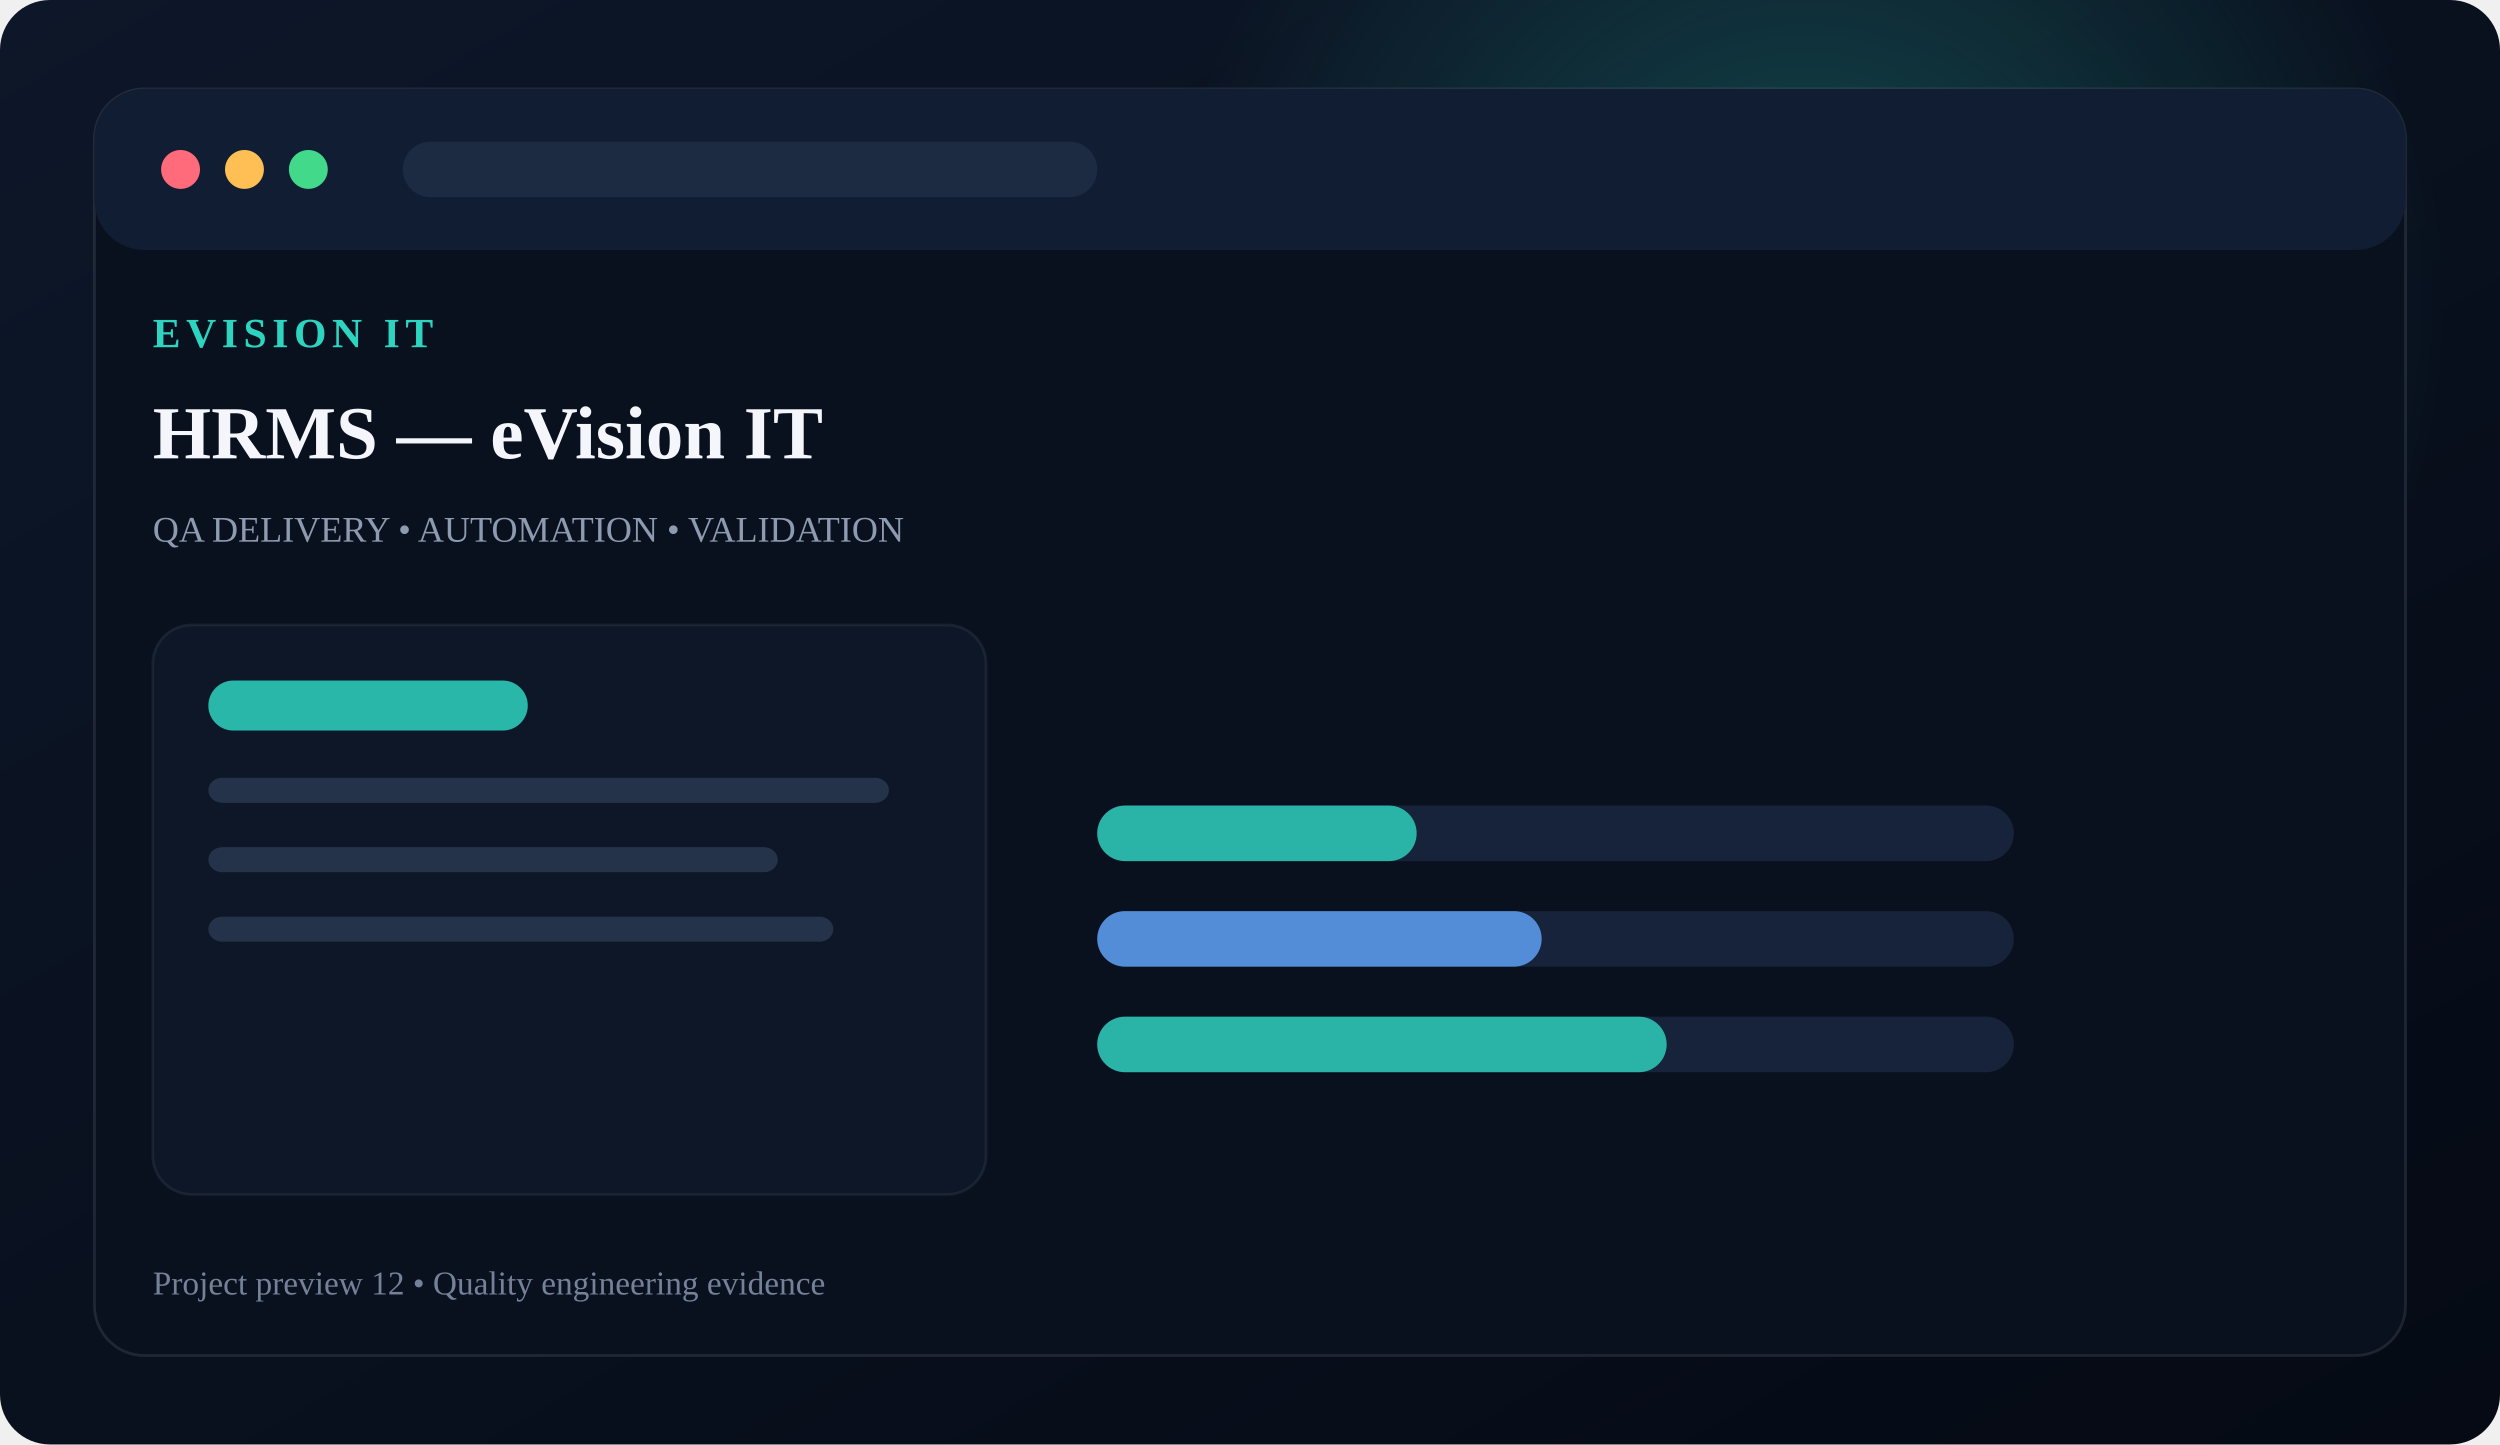
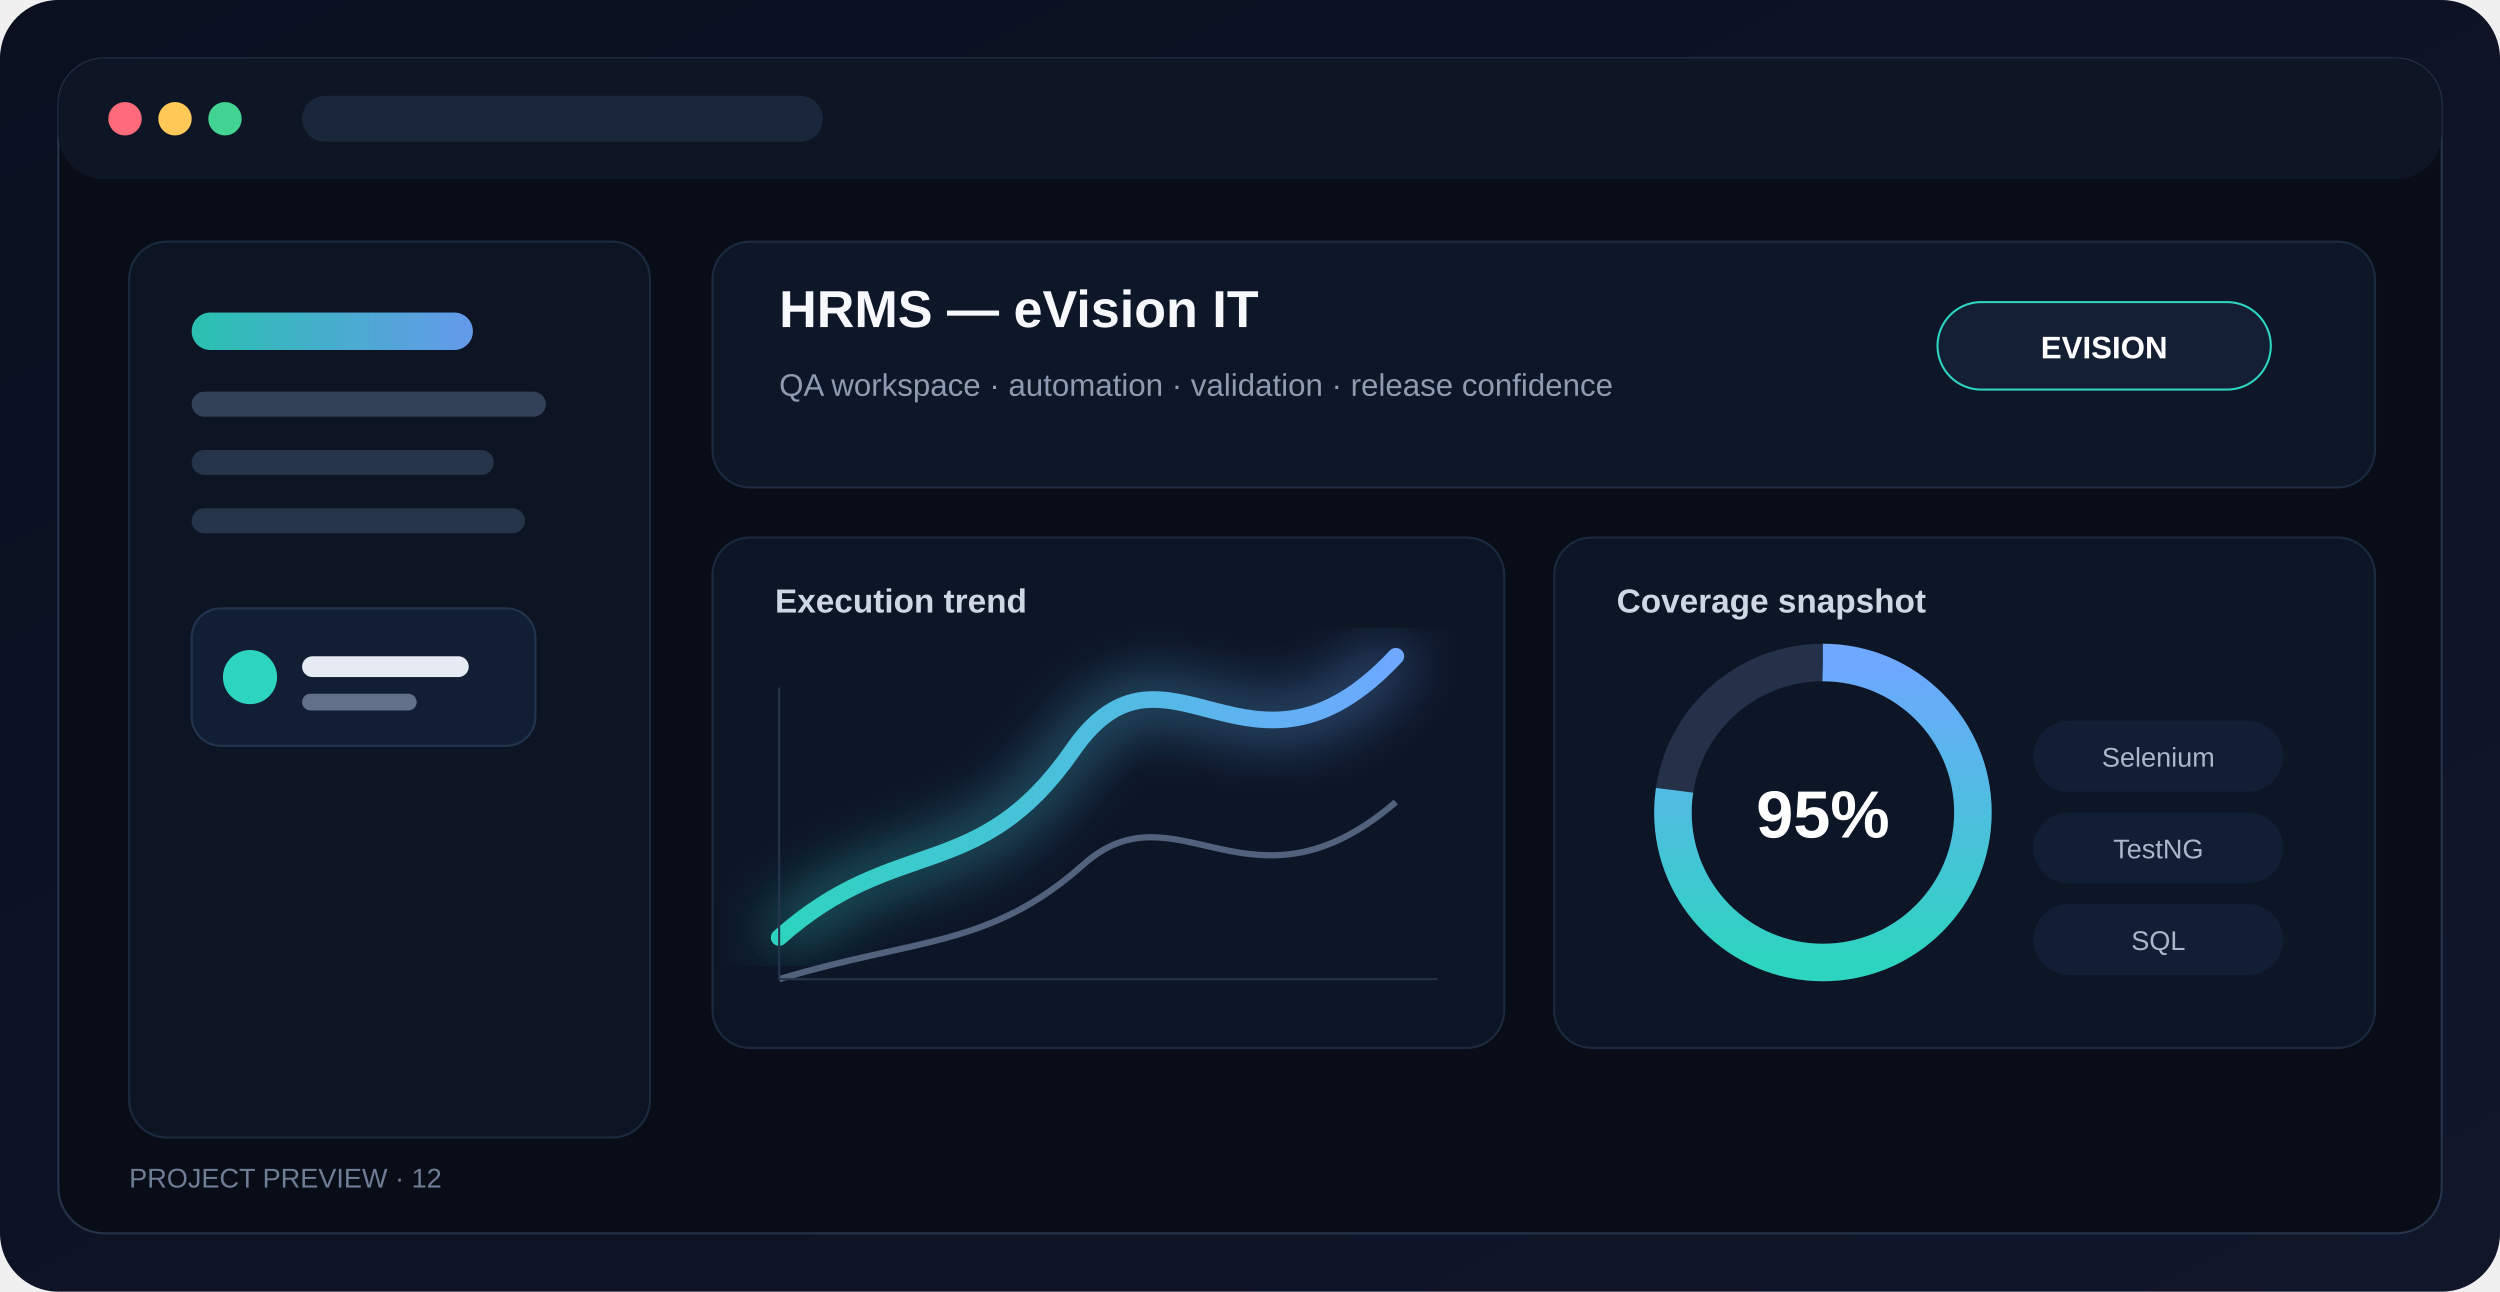
- <svg xmlns="http://www.w3.org/2000/svg" viewBox="0 0 900 520">
+ <svg xmlns="http://www.w3.org/2000/svg" viewBox="0 0 1200 620">
  <defs>
    <linearGradient id="bg" x1="0" y1="0" x2="1" y2="1">
-       <stop offset="0" stop-color="#0d1729" />
-       <stop offset="1" stop-color="#050a14" />
+       <stop stop-color="#0a1020" />
+       <stop offset="1" stop-color="#11172a" />
    </linearGradient>
-     <radialGradient id="g">
-       <stop offset="0" stop-color="#2dd4bf" stop-opacity=".28" />
-       <stop offset="1" stop-color="#2dd4bf" stop-opacity="0" />
-     </radialGradient>
+     <linearGradient id="a" x1="0" y1="0" x2="1" y2="0">
+       <stop stop-color="#2dd4bf" />
+       <stop offset="1" stop-color="#6ea8ff" />
+     </linearGradient>
+     <filter id="glow">
+       <feGaussianBlur stdDeviation="14" result="b" />
+       <feMerge>
+         <feMergeNode in="b" />
+         <feMergeNode in="SourceGraphic" />
+       </feMerge>
+     </filter>
  </defs>
-   <rect width="900" height="520" rx="18" fill="url(#bg)" />
-   <circle cx="650" cy="110" r="230" fill="url(#g)" />
-   <rect x="34" y="32" width="832" height="456" rx="18" fill="#09111f" stroke="#ffffff18" />
-   <rect x="34" y="32" width="832" height="58" rx="18" fill="#111d32" />
-   <circle cx="65" cy="61" r="7" fill="#ff6b7a" />
-   <circle cx="88" cy="61" r="7" fill="#ffbf55" />
-   <circle cx="111" cy="61" r="7" fill="#42d98b" />
-   <rect x="145" y="51" width="250" height="20" rx="10" fill="#1c2a42" />
-   <text x="55" y="125" fill="#2dd4bf" font-size="15" font-weight="800" letter-spacing="2">EVISION IT</text>
-   <text x="55" y="165" fill="#f4f6fb" font-size="27" font-weight="800">HRMS — eVision IT</text>
-   <text x="55" y="195" fill="#8e9ab0" font-size="13">QA DELIVERY • AUTOMATION • VALIDATION</text>
-   <rect x="55" y="225" width="300" height="205" rx="14" fill="#0d1728" stroke="#ffffff10" />
-   <rect x="75" y="245" width="115" height="18" rx="9" fill="#2dd4bf" opacity=".85" />
-   <rect x="75" y="280" width="245" height="9" rx="5" fill="#25334a" />
-   <rect x="75" y="305" width="205" height="9" rx="5" fill="#25334a" />
-   <rect x="75" y="330" width="225" height="9" rx="5" fill="#25334a" />
-   <rect x="395" y="290" width="330" height="20" rx="10" fill="#17233a" />
-   <rect x="395" y="290" width="115" height="20" rx="10" fill="#2dd4bf" opacity=".82" />
-   <rect x="395" y="328" width="330" height="20" rx="10" fill="#17233a" />
-   <rect x="395" y="328" width="160" height="20" rx="10" fill="#60a5fa" opacity=".82" />
-   <rect x="395" y="366" width="330" height="20" rx="10" fill="#17233a" />
-   <rect x="395" y="366" width="205" height="20" rx="10" fill="#2dd4bf" opacity=".82" />
-   <text x="55" y="466" fill="#748198" font-size="12">Project preview 12 • Quality engineering evidence</text>
+   <rect width="1200" height="620" rx="28" fill="url(#bg)" />
+   <rect x="28" y="28" width="1144" height="564" rx="22" fill="#080d18" stroke="#26334a" />
+   <rect x="28" y="28" width="1144" height="58" rx="22" fill="#0e1625" />
+   <circle cx="60" cy="57" r="8" fill="#ff6b7a" />
+   <circle cx="84" cy="57" r="8" fill="#ffc857" />
+   <circle cx="108" cy="57" r="8" fill="#42d392" />
+   <rect x="145" y="46" width="250" height="22" rx="11" fill="#1a2639" />
+   <rect x="62" y="116" width="250" height="430" rx="18" fill="#0d1524" stroke="#1c2a40" />
+   <rect x="92" y="150" width="135" height="18" rx="9" fill="url(#a)" opacity=".9" />
+   <rect x="92" y="188" width="170" height="12" rx="6" fill="#334158" />
+   <rect x="92" y="216" width="145" height="12" rx="6" fill="#26344a" />
+   <rect x="92" y="244" width="160" height="12" rx="6" fill="#26344a" />
+   <rect x="92" y="292" width="165" height="66" rx="14" fill="#111e33" stroke="#23344e" />
+   <circle cx="120" cy="325" r="13" fill="#2dd4bf" />
+   <rect x="145" y="315" width="80" height="10" rx="5" fill="#e6eaf2" />
+   <rect x="145" y="333" width="55" height="8" rx="4" fill="#63708a" />
+   <rect x="342" y="116" width="798" height="118" rx="18" fill="#0e1728" stroke="#1c2a40" />
+   <text x="374" y="157" fill="#f7f8fc" font-family="Arial, sans-serif" font-size="25" font-weight="700">HRMS — eVision IT</text>
+   <text x="374" y="190" fill="#8f9bb0" font-family="Arial, sans-serif" font-size="15">QA workspace · automation · validation · release confidence</text>
+   <rect x="930" y="145" width="160" height="42" rx="21" fill="#151f34" stroke="#2dd4bf" />
+   <text x="1010" y="172" text-anchor="middle" fill="#fff" font-family="Arial, sans-serif" font-size="15" font-weight="700">EVISION</text>
+   <rect x="342" y="258" width="380" height="245" rx="18" fill="#0d1627" stroke="#1c2a40" />
+   <text x="372" y="294" fill="#cfd6e4" font-family="Arial, sans-serif" font-size="16" font-weight="700">Execution trend</text>
+   <path d="M374 450 C430 400,470 425,515 360 S600 390,670 315" fill="none" stroke="url(#a)" stroke-width="8" stroke-linecap="round" filter="url(#glow)" />
+   <path d="M374 470 C440 450,475 455,520 415 S600 445,670 385" fill="none" stroke="#52627c" stroke-width="3" />
+   <line x1="374" y1="470" x2="690" y2="470" stroke="#26344b" />
+   <line x1="374" y1="330" x2="374" y2="470" stroke="#26344b" />
+   <rect x="746" y="258" width="394" height="245" rx="18" fill="#0d1627" stroke="#1c2a40" />
+   <text x="776" y="294" fill="#cfd6e4" font-family="Arial, sans-serif" font-size="16" font-weight="700">Coverage snapshot</text>
+   <circle cx="875" cy="390" r="72" fill="none" stroke="#243149" stroke-width="18" />
+   <circle cx="875" cy="390" r="72" fill="none" stroke="url(#a)" stroke-width="18" stroke-dasharray="350 452" transform="rotate(-90 875 390)" />
+   <text x="875" y="402" text-anchor="middle" fill="#fff" font-family="Arial, sans-serif" font-size="32" font-weight="800">95%</text>
+   <rect x="976" y="346" width="120" height="34" rx="17" fill="#111e33" />
+   <text x="1036" y="368" text-anchor="middle" fill="#aab6c9" font-family="Arial, sans-serif" font-size="13">Selenium</text>
+   <rect x="976" y="390" width="120" height="34" rx="17" fill="#111e33" />
+   <text x="1036" y="412" text-anchor="middle" fill="#aab6c9" font-family="Arial, sans-serif" font-size="13">TestNG</text>
+   <rect x="976" y="434" width="120" height="34" rx="17" fill="#111e33" />
+   <text x="1036" y="456" text-anchor="middle" fill="#aab6c9" font-family="Arial, sans-serif" font-size="13">SQL</text>
+   <text x="62" y="570" fill="#6f7e96" font-family="Arial, sans-serif" font-size="13">PROJECT PREVIEW · 12</text>
</svg>
